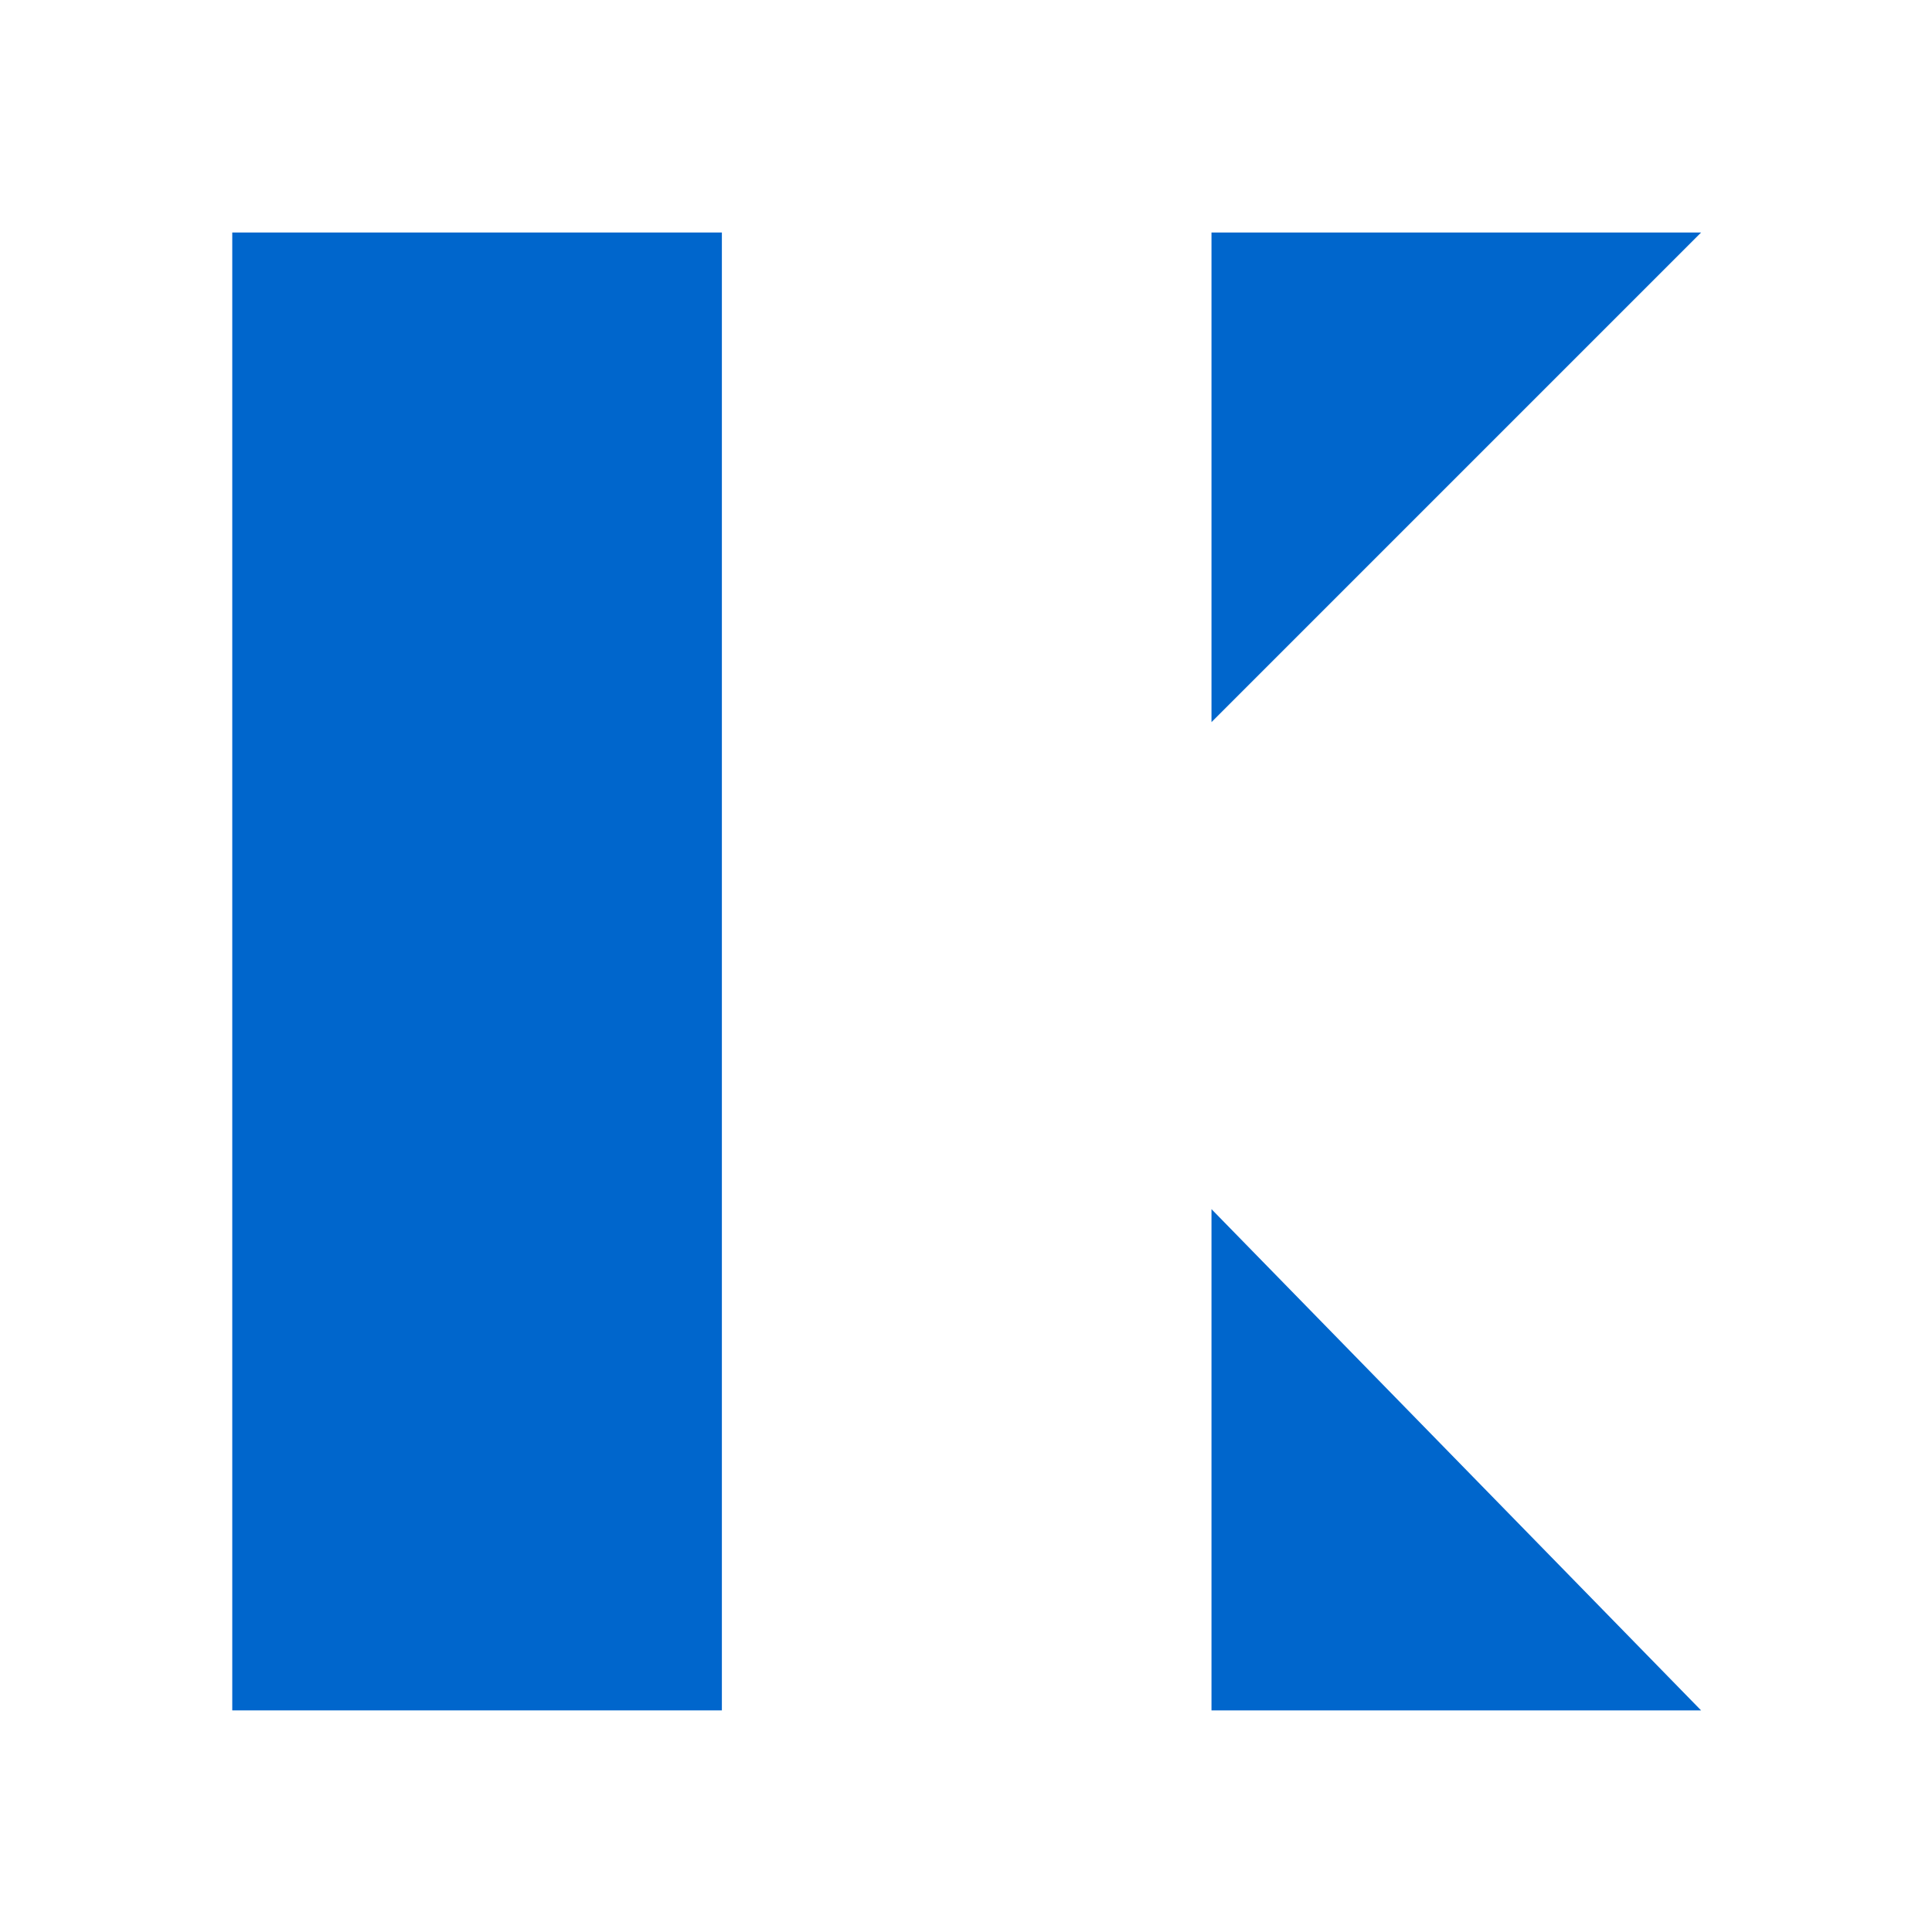
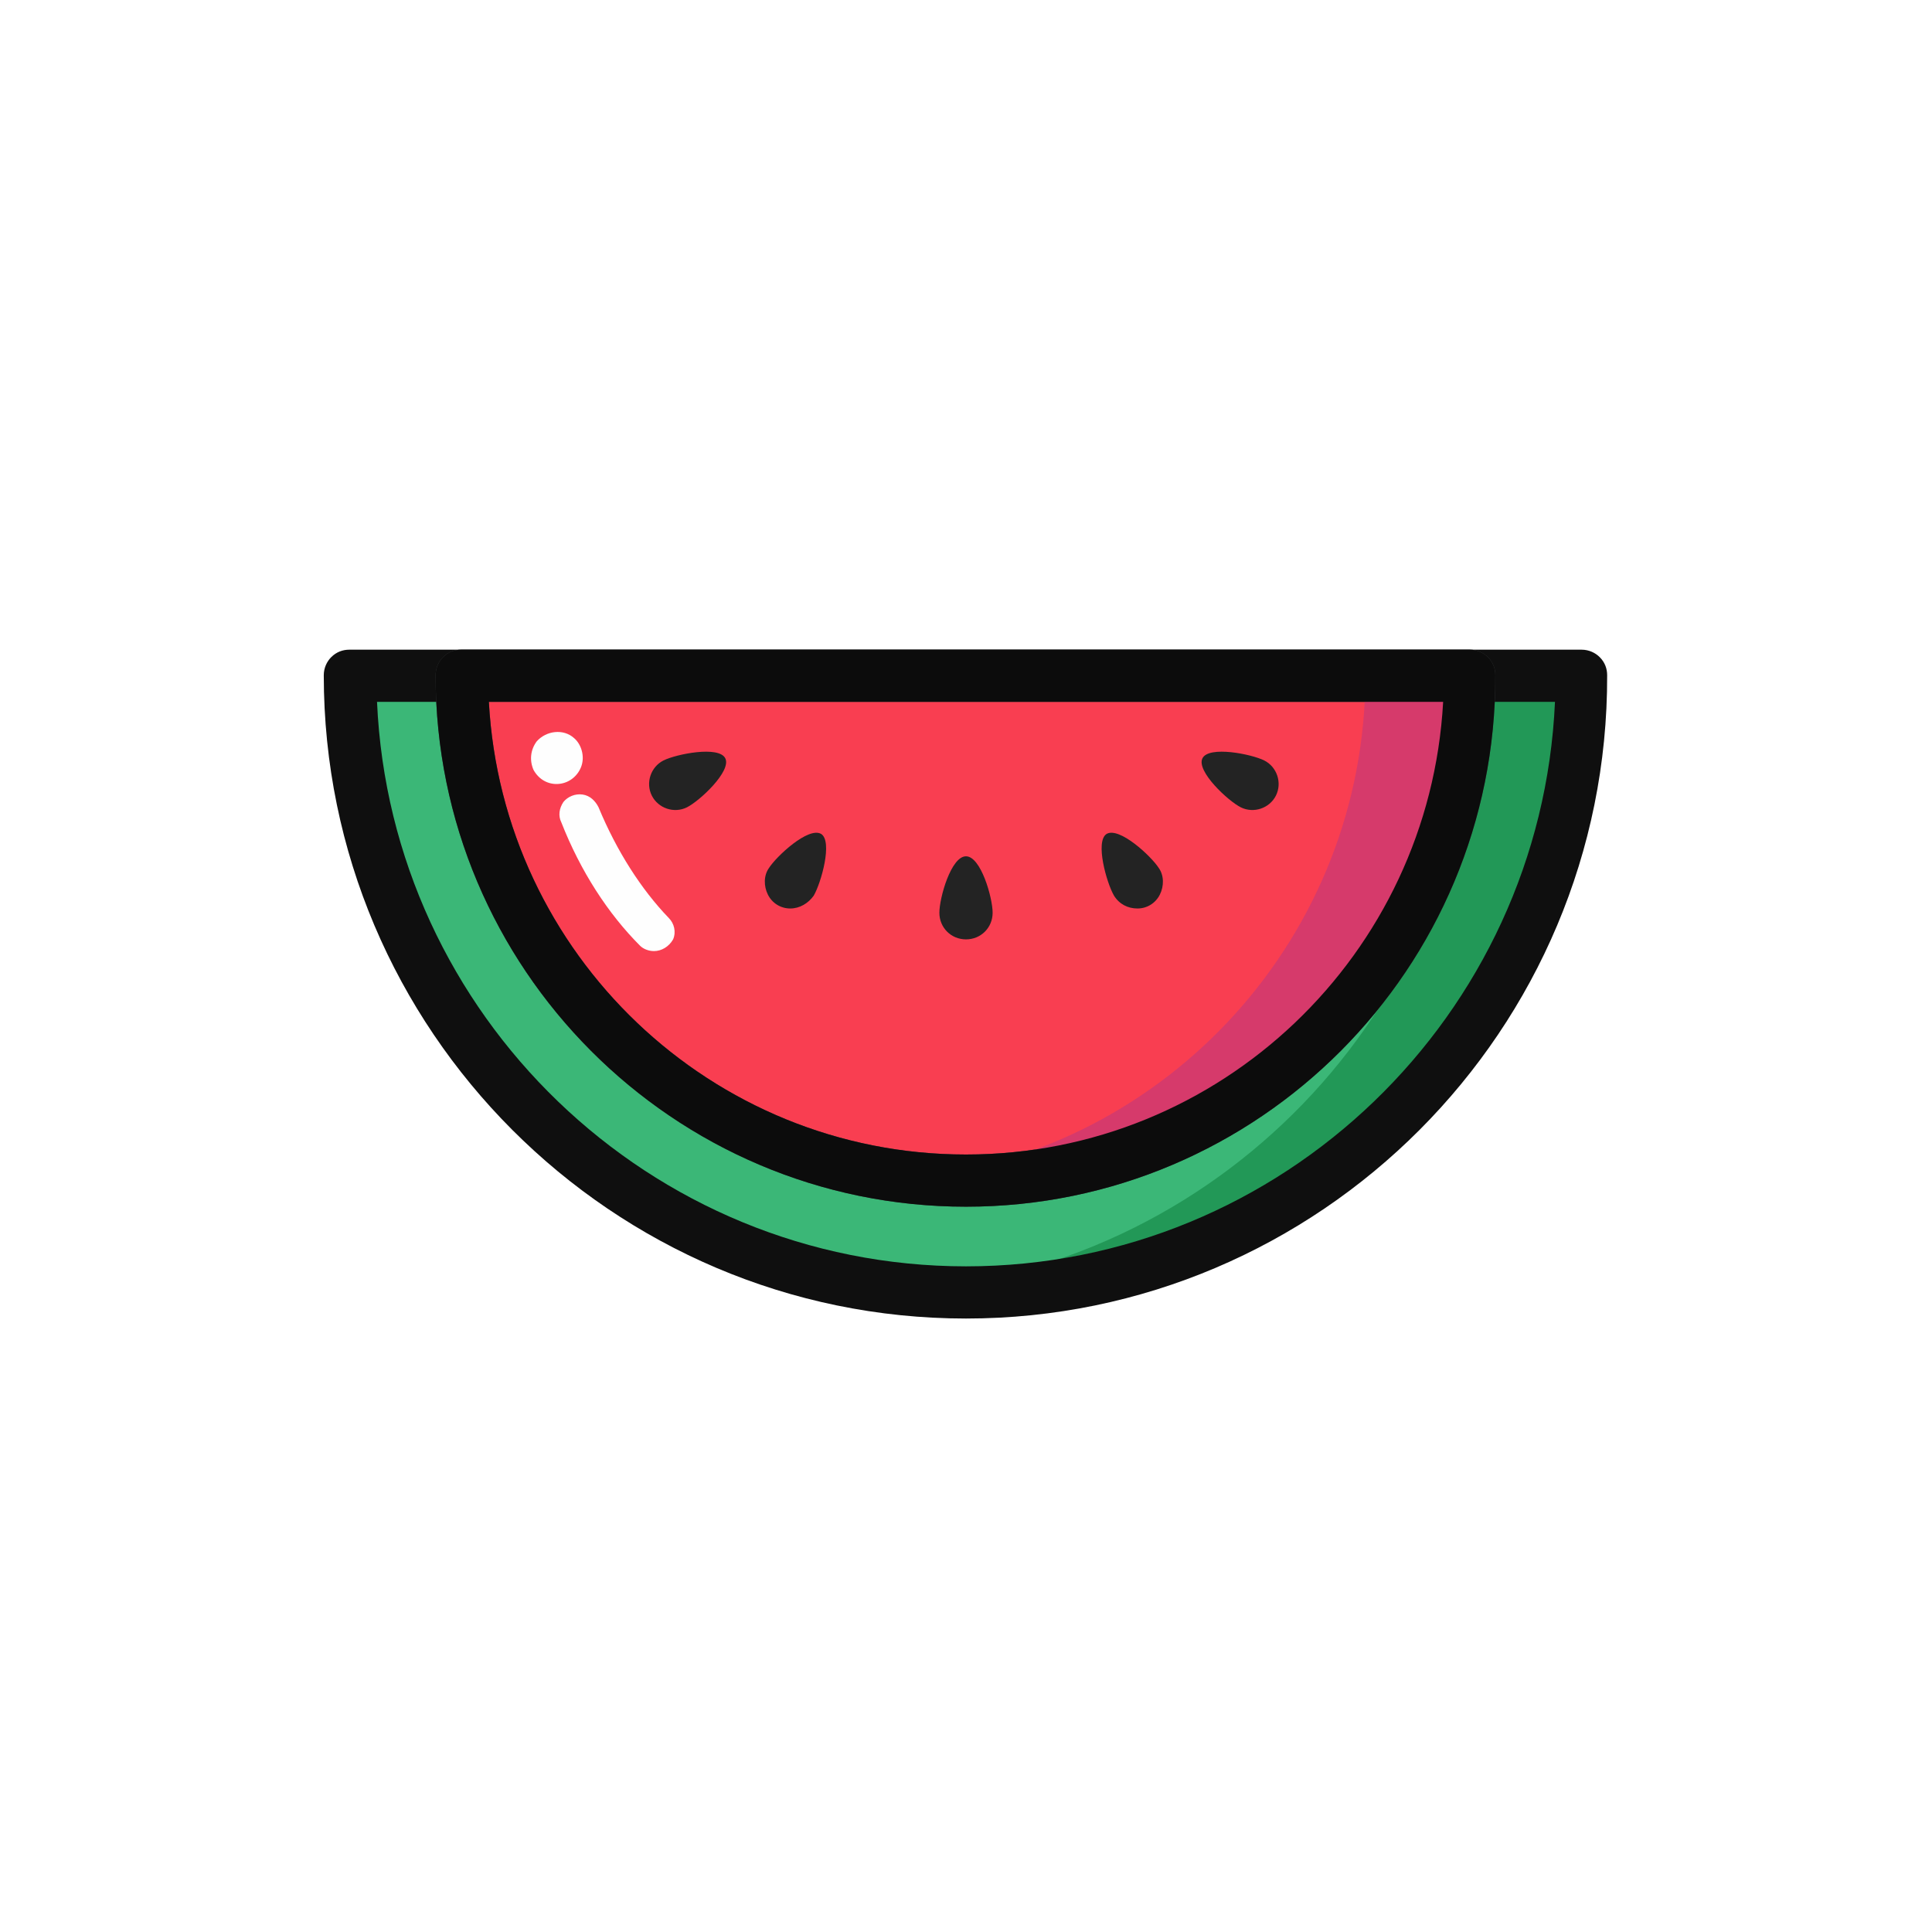
- <svg xmlns="http://www.w3.org/2000/svg" width="1417" height="1417" viewBox="0 0 1417 1417">
+ <svg xmlns="http://www.w3.org/2000/svg" t="1620282369366" class="icon" viewBox="0 0 1024 1024" version="1.1" p-id="53270" width="200" height="200">
  <defs>
-     <style>
-       .cls-1 {
-         fill: #06c;
-         fill-rule: evenodd;
-       }
-     </style>
+     <style type="text/css" />
  </defs>
-   <path id="rectangular" class="cls-1" d="M170.35,170.525h359.1V1254.47H170.35V170.525Z" />
-   <path id="triangle-down" class="cls-1" d="M888.55,1254.47h359.1L888.55,886.825V1254.47Z" />
-   <path id="triangle-up" class="cls-1" d="M888.55,170.525h359.1l-359.1,359.1v-359.1Z" />
+   <path d="M512 684.736c180.075 0 326.28-146.205 326.28-326.845H185.72c0 180.639 145.641 326.845 326.28 326.845" fill="#3BB777" p-id="53271" />
+   <path d="M782.395 357.892c0 171.043-131.528 311.603-298.62 325.716 9.032 0.564 18.628 1.129 27.66 1.129 180.075 0 326.28-146.205 326.28-326.845h-55.321z m0 0" fill="#229857" p-id="53272" />
+   <path d="M199.832 372.004c7.338 165.963 144.512 299.184 312.168 299.184 167.656 0 304.829-133.222 312.168-299.184H199.832z m312.168 326.845c-187.413 0-340.393-152.979-340.393-340.957 0-3.951 1.693-7.338 3.951-9.596 2.822-2.822 6.209-3.951 9.596-3.951h653.125c3.951 0 7.338 1.693 9.596 3.951 2.822 2.822 3.951 6.209 3.951 9.596 0.564 187.978-152.415 340.957-339.828 340.957z m0 0" fill="#0F0F0F" p-id="53273" />
+   <path d="M512 625.464c147.899 0 267.572-119.674 267.572-267.572H244.428c0 147.899 119.674 267.572 267.572 267.572" fill="#F93E51" p-id="53274" />
+   <path d="M259.105 372.004c7.338 133.786 117.98 239.912 252.895 239.912s245.557-106.126 252.895-239.912H259.105z m252.895 267.572c-155.237 0-281.12-126.448-281.12-281.685 0-3.951 1.693-7.338 3.951-9.596 2.822-2.822 6.209-3.951 9.596-3.951H779.008c3.951 0 7.338 1.693 9.596 3.951 2.822 2.822 3.951 6.209 3.951 9.596 0.564 155.237-125.319 281.685-280.556 281.685z m0 0" fill="#454849" p-id="53275" />
+   <path d="M723.687 357.892c0 138.302-104.997 252.331-239.347 266.443 9.032 1.129 18.628 1.693 27.66 1.693 147.899 0 267.572-119.674 267.572-267.572l-55.885-0.564z m0 0" fill="#D63A6B" p-id="53276" />
+   <path d="M259.105 372.004c7.338 133.786 117.98 239.912 252.895 239.912s245.557-106.126 252.895-239.912H259.105z m252.895 267.572c-155.237 0-281.12-126.448-281.12-281.685 0-3.951 1.693-7.338 3.951-9.596 2.822-2.822 6.209-3.951 9.596-3.951H779.008c3.951 0 7.338 1.693 9.596 3.951 2.822 2.822 3.951 6.209 3.951 9.596 0.564 155.237-125.319 281.685-280.556 281.685z m0 0" fill="#0C0C0C" p-id="53277" />
+   <path d="M526.112 483.775c0 7.903-6.209 14.112-14.112 14.112s-14.112-6.209-14.112-14.112 6.209-29.918 14.112-29.918 14.112 22.015 14.112 29.918m-118.545-23.709c-2.822 3.951-2.822 9.596-0.564 14.112s6.774 7.338 11.854 7.338c5.08 0 9.596-2.822 12.419-6.774 3.951-6.774 10.161-28.789 3.951-32.741-6.774-3.951-23.709 11.854-27.66 18.064m-43.466-32.176c-6.774 3.387-15.241 0.564-18.628-6.209-3.387-6.774-0.564-15.241 6.209-18.628 6.774-3.387 29.354-7.903 32.741-1.129 3.387 6.774-13.548 22.58-20.322 25.967m250.073 32.176c2.822 3.951 2.822 9.596 0.564 14.112s-6.774 7.338-11.854 7.338c-5.08 0-9.596-2.258-12.419-6.774-3.951-6.774-10.161-28.789-3.951-32.741 6.774-3.951 23.709 11.854 27.66 18.064m43.466-32.176c6.774 3.387 15.241 0.564 18.628-6.209 3.387-6.774 0.564-15.241-6.209-18.628-6.774-3.387-29.354-7.903-32.741-1.129-3.387 6.774 13.548 22.58 20.322 25.967" fill="#232323" p-id="53278" />
+   <path d="M346.602 504.097c-2.822 0-5.645-1.129-7.338-2.822-16.935-16.935-31.612-39.515-41.773-65.482-1.693-3.387-1.129-7.338 1.129-10.725 2.258-2.822 6.209-4.516 10.161-3.951 3.951 0.564 6.774 3.387 8.467 6.774 9.596 23.144 22.58 43.466 37.257 58.708 2.822 2.822 3.951 7.338 2.258 11.29-2.258 3.951-6.209 6.209-10.161 6.209m-42.337-112.9c3.951 3.387 5.645 9.596 3.951 14.677-1.693 5.08-6.209 9.032-11.854 9.596-5.645 0.564-10.725-2.258-13.548-7.338-2.258-5.08-1.693-10.725 1.693-15.241 5.08-5.645 14.112-6.774 19.757-1.693" fill="#FEFEFE" p-id="53279" />
</svg>
